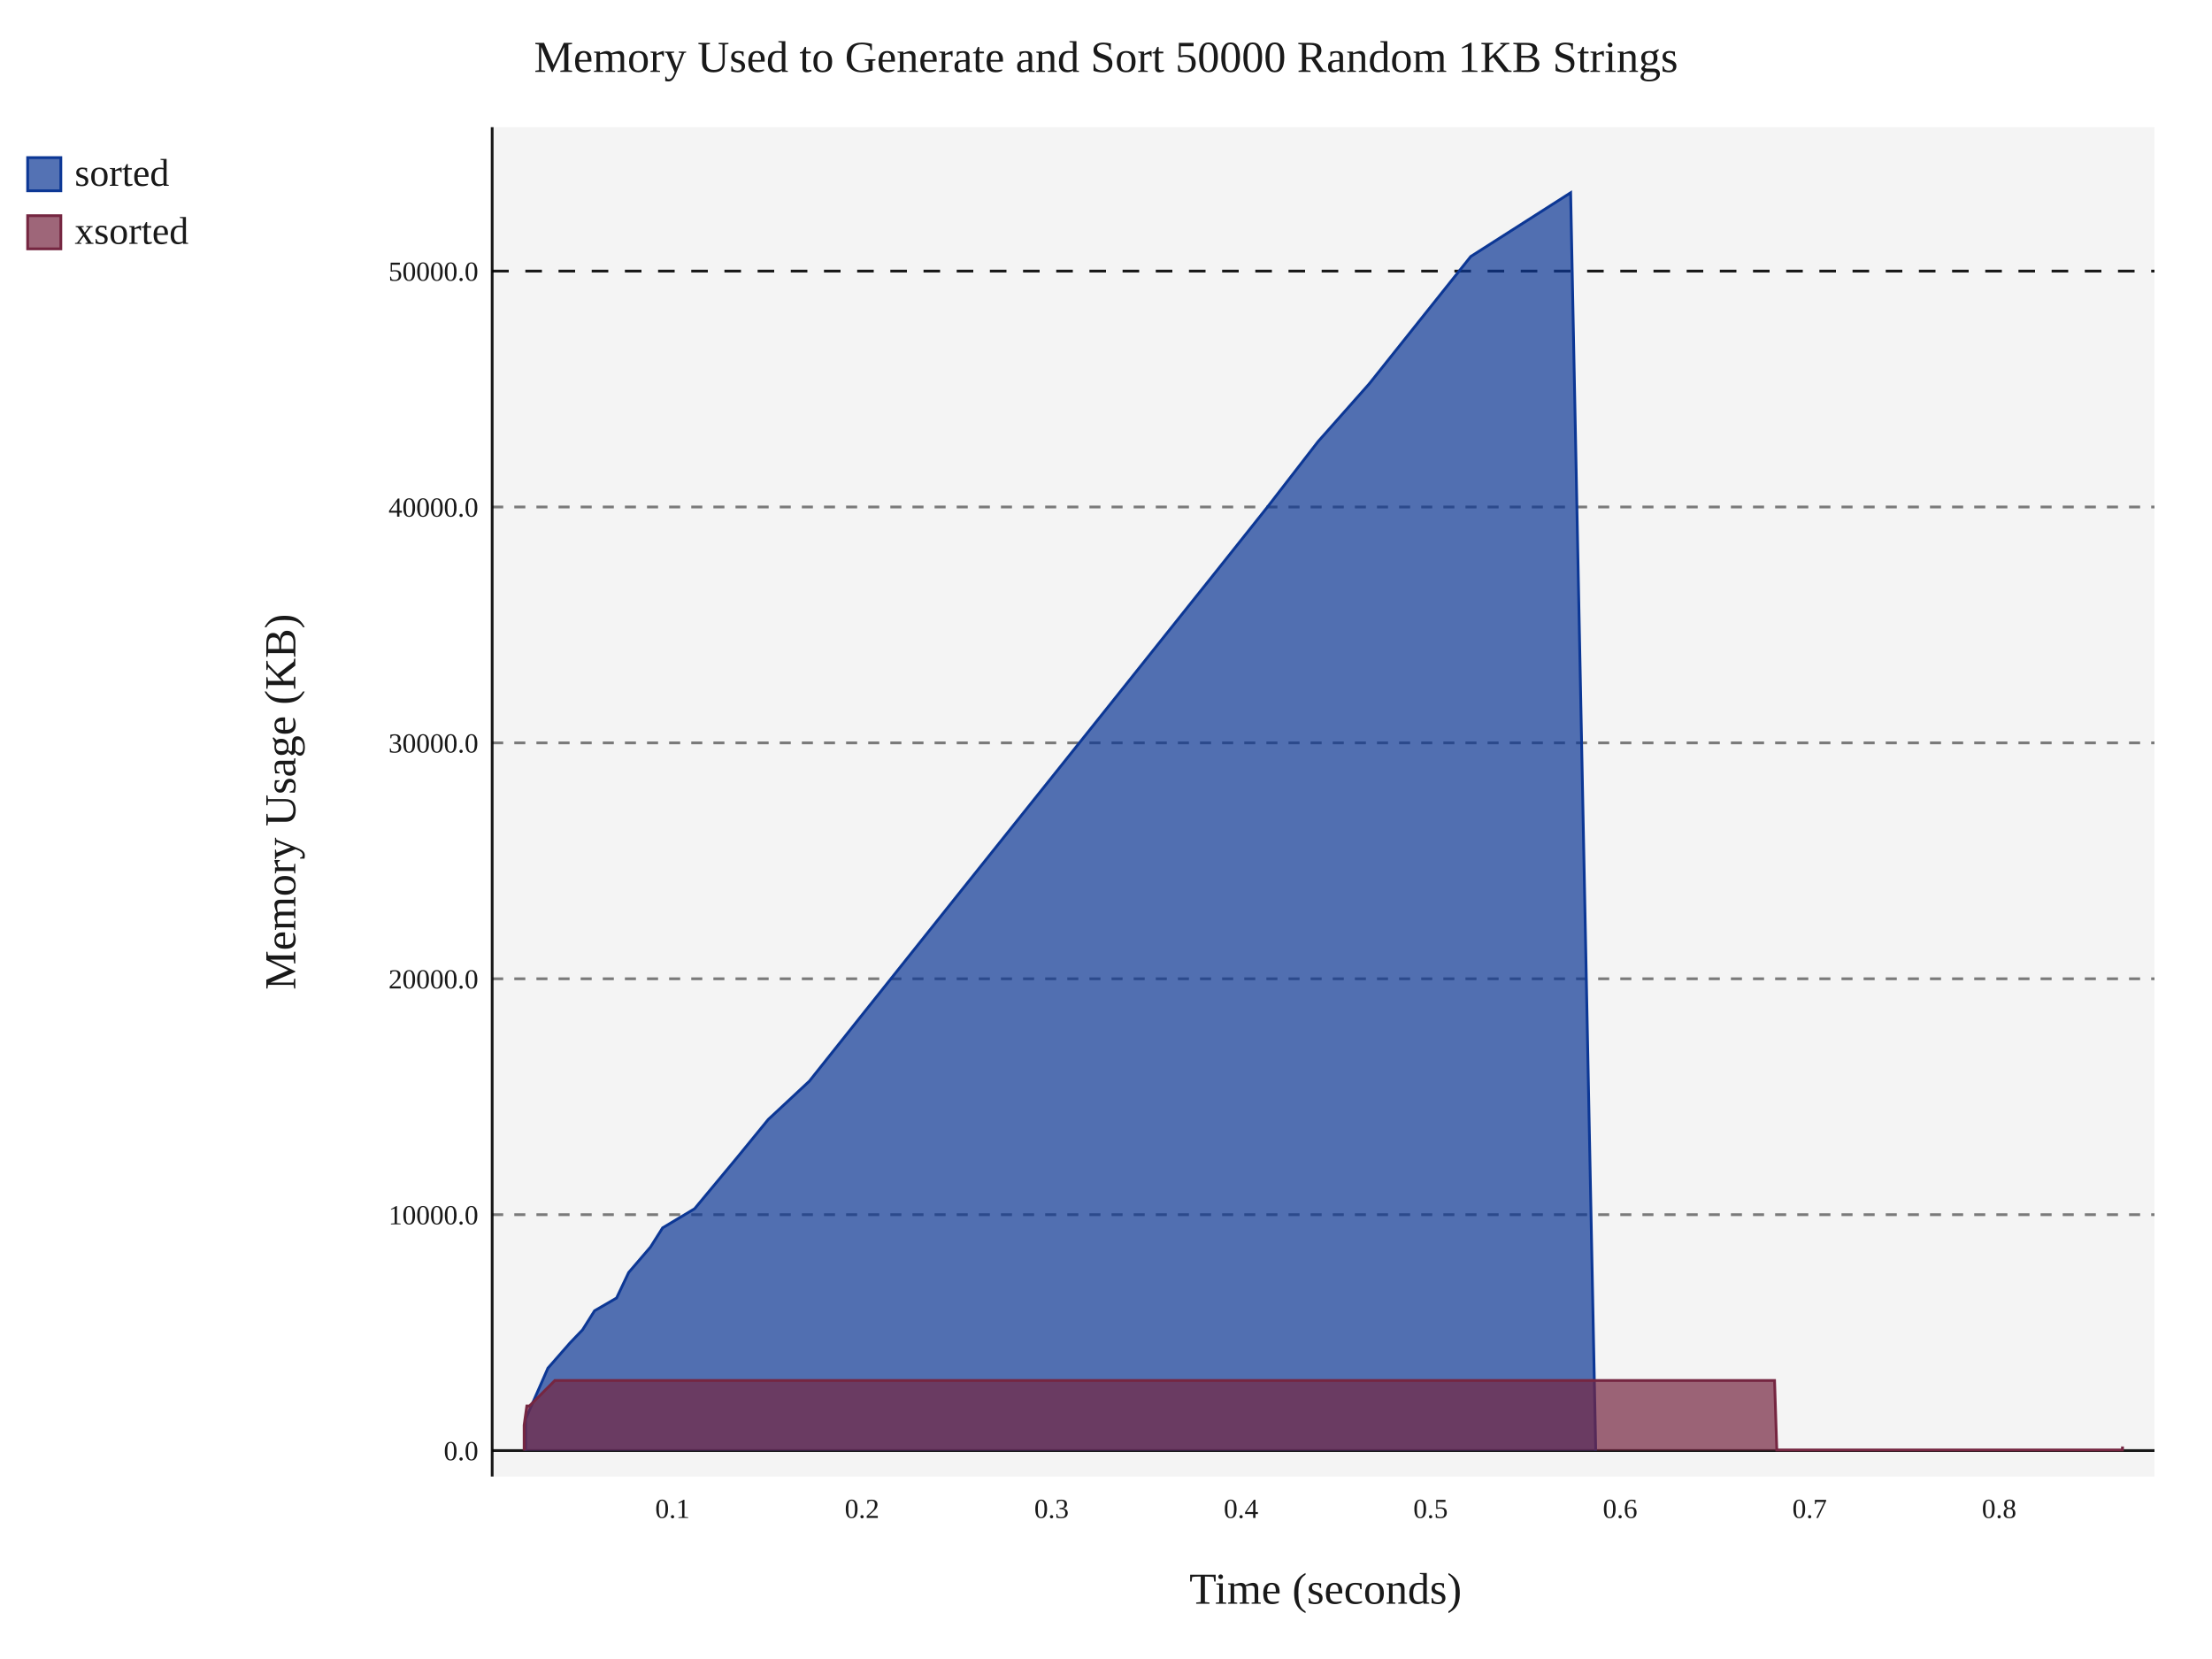
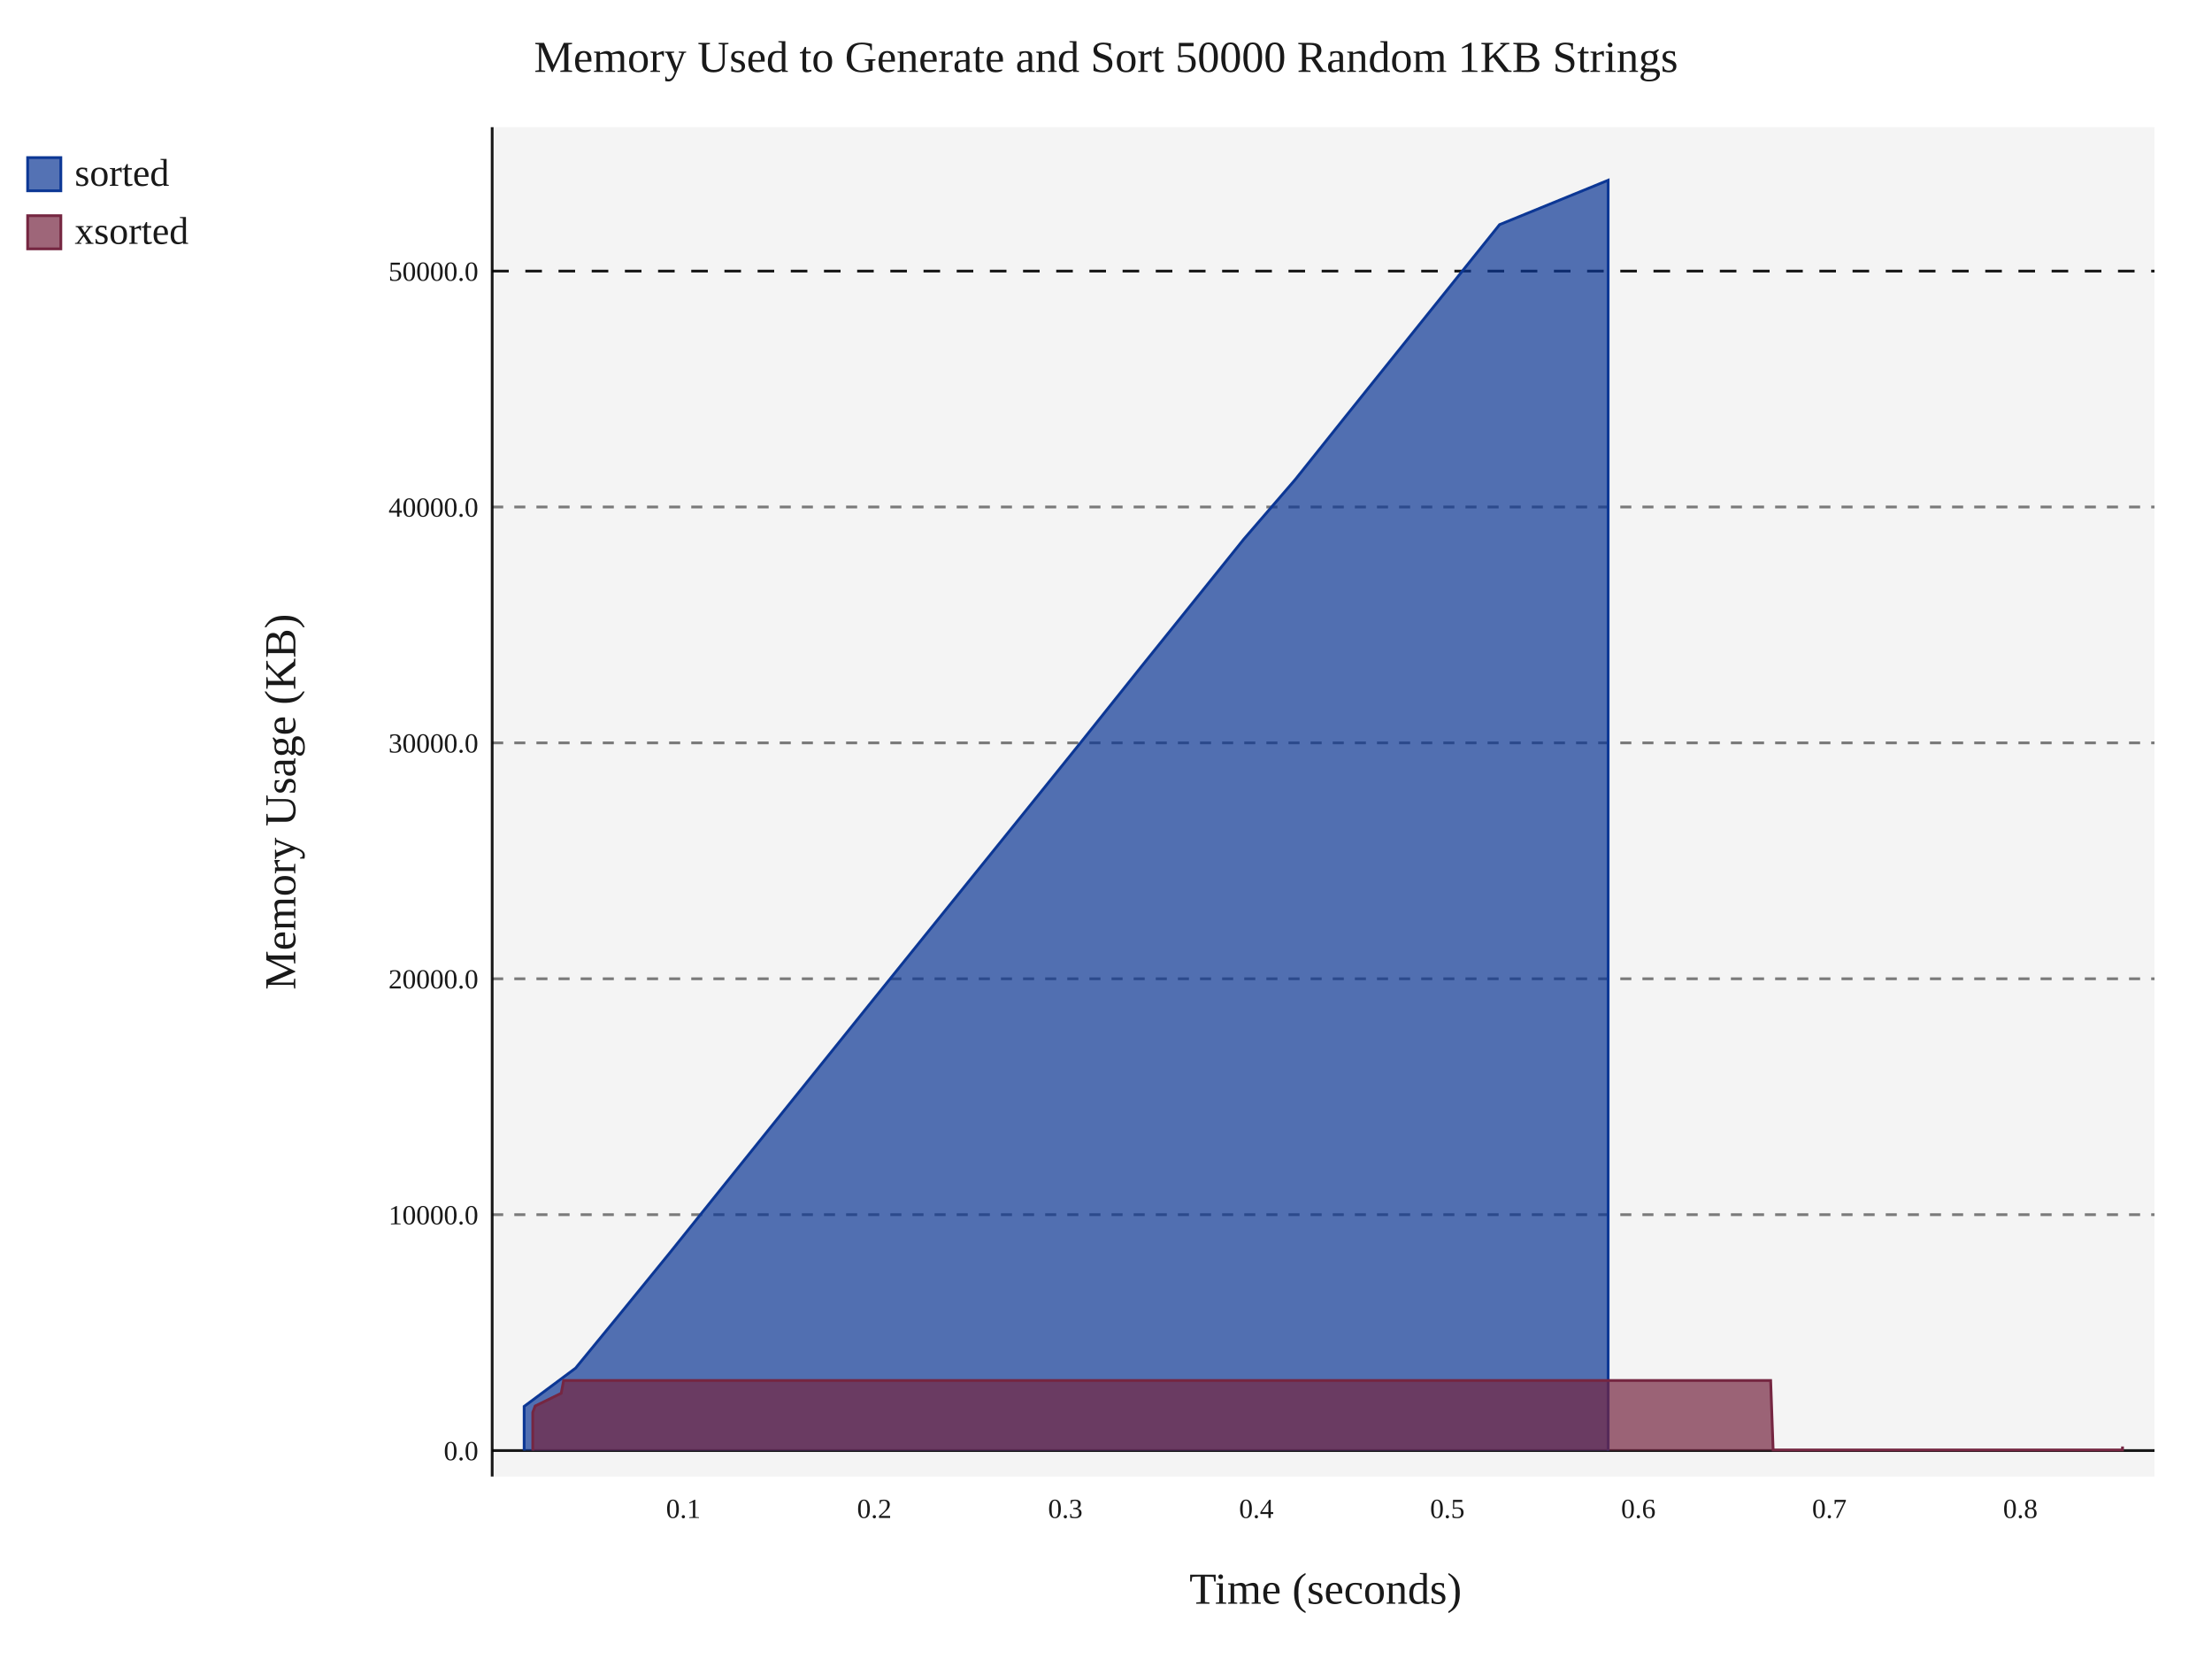
- <svg xmlns="http://www.w3.org/2000/svg" class="pygal-chart" id="chart-09b2e081-7270-4230-806b-99130ea94ba8" viewBox="0 0 800 600">
+ <svg xmlns="http://www.w3.org/2000/svg" class="pygal-chart" id="chart-a756a3a8-4377-4407-8364-c83bf43f901e" viewBox="0 0 800 600">
  <defs>
-     <style type="text/css">#chart-09b2e081-7270-4230-806b-99130ea94ba8{-webkit-user-select:none;-webkit-font-smoothing:antialiased;font-family:Consolas,"Liberation Mono",Menlo,Courier,}#chart-09b2e081-7270-4230-806b-99130ea94ba8 .title{font-family:Consolas,"Liberation Mono",Menlo,Courier,;font-size:16px}#chart-09b2e081-7270-4230-806b-99130ea94ba8 .legends .legend text{font-family:Consolas,"Liberation Mono",Menlo,Courier,;font-size:14px}#chart-09b2e081-7270-4230-806b-99130ea94ba8 .axis text{font-family:Consolas,"Liberation Mono",Menlo,Courier,;font-size:10px}#chart-09b2e081-7270-4230-806b-99130ea94ba8 .axis text.major{font-family:Consolas,"Liberation Mono",Menlo,Courier,;font-size:10px}#chart-09b2e081-7270-4230-806b-99130ea94ba8 .series text{font-family:Consolas,"Liberation Mono",Menlo,Courier,;font-size:8px}#chart-09b2e081-7270-4230-806b-99130ea94ba8 .tooltip{font-family:Consolas,"Liberation Mono",Menlo,Courier,;font-size:14px}#chart-09b2e081-7270-4230-806b-99130ea94ba8 text.no_data{font-family:Consolas,"Liberation Mono",Menlo,Courier,;font-size:64px}
- #chart-09b2e081-7270-4230-806b-99130ea94ba8{background-color:transparent}#chart-09b2e081-7270-4230-806b-99130ea94ba8 path,#chart-09b2e081-7270-4230-806b-99130ea94ba8 line,#chart-09b2e081-7270-4230-806b-99130ea94ba8 rect,#chart-09b2e081-7270-4230-806b-99130ea94ba8 circle{-webkit-transition:150ms;-moz-transition:150ms;transition:150ms}#chart-09b2e081-7270-4230-806b-99130ea94ba8 .graph &gt; .background{fill:transparent}#chart-09b2e081-7270-4230-806b-99130ea94ba8 .plot &gt; .background{fill:rgba(240,240,240,0.7)}#chart-09b2e081-7270-4230-806b-99130ea94ba8 .graph{fill:rgba(0,0,0,0.9)}#chart-09b2e081-7270-4230-806b-99130ea94ba8 text.no_data{fill:rgba(0,0,0,0.9)}#chart-09b2e081-7270-4230-806b-99130ea94ba8 .title{fill:rgba(0,0,0,0.9)}#chart-09b2e081-7270-4230-806b-99130ea94ba8 .legends .legend text{fill:rgba(0,0,0,0.9)}#chart-09b2e081-7270-4230-806b-99130ea94ba8 .legends .legend:hover text{fill:rgba(0,0,0,0.9)}#chart-09b2e081-7270-4230-806b-99130ea94ba8 .axis .line{stroke:rgba(0,0,0,0.9)}#chart-09b2e081-7270-4230-806b-99130ea94ba8 .axis .guide.line{stroke:rgba(0,0,0,0.5)}#chart-09b2e081-7270-4230-806b-99130ea94ba8 .axis .major.line{stroke:rgba(0,0,0,0.9)}#chart-09b2e081-7270-4230-806b-99130ea94ba8 .axis text.major{fill:rgba(0,0,0,0.9)}#chart-09b2e081-7270-4230-806b-99130ea94ba8 .axis.y .guides:hover .guide.line,#chart-09b2e081-7270-4230-806b-99130ea94ba8 .line-graph .axis.x .guides:hover .guide.line,#chart-09b2e081-7270-4230-806b-99130ea94ba8 .stackedline-graph .axis.x .guides:hover .guide.line,#chart-09b2e081-7270-4230-806b-99130ea94ba8 .xy-graph .axis.x .guides:hover .guide.line{stroke:rgba(0,0,0,0.9)}#chart-09b2e081-7270-4230-806b-99130ea94ba8 .axis .guides:hover text{fill:rgba(0,0,0,0.9)}#chart-09b2e081-7270-4230-806b-99130ea94ba8 .reactive{fill-opacity:.7}#chart-09b2e081-7270-4230-806b-99130ea94ba8 .reactive.active,#chart-09b2e081-7270-4230-806b-99130ea94ba8 .active .reactive{fill-opacity:.8;stroke-width:4}#chart-09b2e081-7270-4230-806b-99130ea94ba8 .series text{fill:rgba(0,0,0,0.9)}#chart-09b2e081-7270-4230-806b-99130ea94ba8 .tooltip rect{fill:rgba(240,240,240,0.7);stroke:rgba(0,0,0,0.9);-webkit-transition:opacity 150ms;-moz-transition:opacity 150ms;transition:opacity 150ms}#chart-09b2e081-7270-4230-806b-99130ea94ba8 .tooltip .label{fill:rgba(0,0,0,0.9)}#chart-09b2e081-7270-4230-806b-99130ea94ba8 .tooltip .label{fill:rgba(0,0,0,0.9)}#chart-09b2e081-7270-4230-806b-99130ea94ba8 .tooltip .legend{font-size:.8em;fill:rgba(0,0,0,0.5)}#chart-09b2e081-7270-4230-806b-99130ea94ba8 .tooltip .x_label{font-size:.6em;fill:rgba(0,0,0,0.9)}#chart-09b2e081-7270-4230-806b-99130ea94ba8 .tooltip .value{font-size:1.5em}#chart-09b2e081-7270-4230-806b-99130ea94ba8 .map-element{fill:rgba(0,0,0,0.9);stroke:rgba(0,0,0,0.5) !important;opacity:.9;stroke-width:3;-webkit-transition:opacity 150ms;-moz-transition:opacity 150ms;transition:opacity 150ms}#chart-09b2e081-7270-4230-806b-99130ea94ba8 .map-element:hover{opacity:1;stroke-width:10}#chart-09b2e081-7270-4230-806b-99130ea94ba8 .color-0,#chart-09b2e081-7270-4230-806b-99130ea94ba8 .color-0 a:visited{stroke:rgb(12,55,149);fill:rgb(12,55,149)}#chart-09b2e081-7270-4230-806b-99130ea94ba8 .color-1,#chart-09b2e081-7270-4230-806b-99130ea94ba8 .color-1 a:visited{stroke:rgb(117,38,65);fill:rgb(117,38,65)}#chart-09b2e081-7270-4230-806b-99130ea94ba8 .text-overlay .color-0 text{fill:black}#chart-09b2e081-7270-4230-806b-99130ea94ba8 .text-overlay .color-1 text{fill:black}
- #chart-09b2e081-7270-4230-806b-99130ea94ba8 text.no_data{text-anchor:middle}#chart-09b2e081-7270-4230-806b-99130ea94ba8 .guide.line{fill-opacity:0}#chart-09b2e081-7270-4230-806b-99130ea94ba8 .centered{text-anchor:middle}#chart-09b2e081-7270-4230-806b-99130ea94ba8 .title{text-anchor:middle}#chart-09b2e081-7270-4230-806b-99130ea94ba8 .legends .legend text{fill-opacity:1}#chart-09b2e081-7270-4230-806b-99130ea94ba8 .axis.x text{text-anchor:middle}#chart-09b2e081-7270-4230-806b-99130ea94ba8 .axis.x:not(.web) text[transform]{text-anchor:start}#chart-09b2e081-7270-4230-806b-99130ea94ba8 .axis.y text{text-anchor:end}#chart-09b2e081-7270-4230-806b-99130ea94ba8 .axis.y2 text{text-anchor:start}#chart-09b2e081-7270-4230-806b-99130ea94ba8 .axis .guide.line{stroke-dasharray:4,4}#chart-09b2e081-7270-4230-806b-99130ea94ba8 .axis .major.guide.line{stroke-dasharray:6,6}#chart-09b2e081-7270-4230-806b-99130ea94ba8 .horizontal .axis.y .guide.line,#chart-09b2e081-7270-4230-806b-99130ea94ba8 .horizontal .axis.y2 .guide.line,#chart-09b2e081-7270-4230-806b-99130ea94ba8 .vertical .axis.x .guide.line{opacity:0}#chart-09b2e081-7270-4230-806b-99130ea94ba8 .horizontal .axis.always_show .guide.line,#chart-09b2e081-7270-4230-806b-99130ea94ba8 .vertical .axis.always_show .guide.line{opacity:1 !important}#chart-09b2e081-7270-4230-806b-99130ea94ba8 .axis.y .guides:hover .guide.line,#chart-09b2e081-7270-4230-806b-99130ea94ba8 .axis.y2 .guides:hover .guide.line,#chart-09b2e081-7270-4230-806b-99130ea94ba8 .axis.x .guides:hover .guide.line{opacity:1}#chart-09b2e081-7270-4230-806b-99130ea94ba8 .axis .guides:hover text{opacity:1}#chart-09b2e081-7270-4230-806b-99130ea94ba8 .nofill{fill:none}#chart-09b2e081-7270-4230-806b-99130ea94ba8 .subtle-fill{fill-opacity:.2}#chart-09b2e081-7270-4230-806b-99130ea94ba8 .dot{stroke-width:1px;fill-opacity:1}#chart-09b2e081-7270-4230-806b-99130ea94ba8 .dot.active{stroke-width:5px}#chart-09b2e081-7270-4230-806b-99130ea94ba8 .dot.negative{fill:transparent}#chart-09b2e081-7270-4230-806b-99130ea94ba8 text,#chart-09b2e081-7270-4230-806b-99130ea94ba8 tspan{stroke:none !important}#chart-09b2e081-7270-4230-806b-99130ea94ba8 .series text.active{opacity:1}#chart-09b2e081-7270-4230-806b-99130ea94ba8 .tooltip rect{fill-opacity:.95;stroke-width:.5}#chart-09b2e081-7270-4230-806b-99130ea94ba8 .tooltip text{fill-opacity:1}</style>
+     <style type="text/css">#chart-a756a3a8-4377-4407-8364-c83bf43f901e{-webkit-user-select:none;-webkit-font-smoothing:antialiased;font-family:Consolas,"Liberation Mono",Menlo,Courier,}#chart-a756a3a8-4377-4407-8364-c83bf43f901e .title{font-family:Consolas,"Liberation Mono",Menlo,Courier,;font-size:16px}#chart-a756a3a8-4377-4407-8364-c83bf43f901e .legends .legend text{font-family:Consolas,"Liberation Mono",Menlo,Courier,;font-size:14px}#chart-a756a3a8-4377-4407-8364-c83bf43f901e .axis text{font-family:Consolas,"Liberation Mono",Menlo,Courier,;font-size:10px}#chart-a756a3a8-4377-4407-8364-c83bf43f901e .axis text.major{font-family:Consolas,"Liberation Mono",Menlo,Courier,;font-size:10px}#chart-a756a3a8-4377-4407-8364-c83bf43f901e .series text{font-family:Consolas,"Liberation Mono",Menlo,Courier,;font-size:8px}#chart-a756a3a8-4377-4407-8364-c83bf43f901e .tooltip{font-family:Consolas,"Liberation Mono",Menlo,Courier,;font-size:14px}#chart-a756a3a8-4377-4407-8364-c83bf43f901e text.no_data{font-family:Consolas,"Liberation Mono",Menlo,Courier,;font-size:64px}
+ #chart-a756a3a8-4377-4407-8364-c83bf43f901e{background-color:transparent}#chart-a756a3a8-4377-4407-8364-c83bf43f901e path,#chart-a756a3a8-4377-4407-8364-c83bf43f901e line,#chart-a756a3a8-4377-4407-8364-c83bf43f901e rect,#chart-a756a3a8-4377-4407-8364-c83bf43f901e circle{-webkit-transition:150ms;-moz-transition:150ms;transition:150ms}#chart-a756a3a8-4377-4407-8364-c83bf43f901e .graph &gt; .background{fill:transparent}#chart-a756a3a8-4377-4407-8364-c83bf43f901e .plot &gt; .background{fill:rgba(240,240,240,0.7)}#chart-a756a3a8-4377-4407-8364-c83bf43f901e .graph{fill:rgba(0,0,0,0.9)}#chart-a756a3a8-4377-4407-8364-c83bf43f901e text.no_data{fill:rgba(0,0,0,0.9)}#chart-a756a3a8-4377-4407-8364-c83bf43f901e .title{fill:rgba(0,0,0,0.9)}#chart-a756a3a8-4377-4407-8364-c83bf43f901e .legends .legend text{fill:rgba(0,0,0,0.9)}#chart-a756a3a8-4377-4407-8364-c83bf43f901e .legends .legend:hover text{fill:rgba(0,0,0,0.9)}#chart-a756a3a8-4377-4407-8364-c83bf43f901e .axis .line{stroke:rgba(0,0,0,0.9)}#chart-a756a3a8-4377-4407-8364-c83bf43f901e .axis .guide.line{stroke:rgba(0,0,0,0.5)}#chart-a756a3a8-4377-4407-8364-c83bf43f901e .axis .major.line{stroke:rgba(0,0,0,0.9)}#chart-a756a3a8-4377-4407-8364-c83bf43f901e .axis text.major{fill:rgba(0,0,0,0.9)}#chart-a756a3a8-4377-4407-8364-c83bf43f901e .axis.y .guides:hover .guide.line,#chart-a756a3a8-4377-4407-8364-c83bf43f901e .line-graph .axis.x .guides:hover .guide.line,#chart-a756a3a8-4377-4407-8364-c83bf43f901e .stackedline-graph .axis.x .guides:hover .guide.line,#chart-a756a3a8-4377-4407-8364-c83bf43f901e .xy-graph .axis.x .guides:hover .guide.line{stroke:rgba(0,0,0,0.9)}#chart-a756a3a8-4377-4407-8364-c83bf43f901e .axis .guides:hover text{fill:rgba(0,0,0,0.9)}#chart-a756a3a8-4377-4407-8364-c83bf43f901e .reactive{fill-opacity:.7}#chart-a756a3a8-4377-4407-8364-c83bf43f901e .reactive.active,#chart-a756a3a8-4377-4407-8364-c83bf43f901e .active .reactive{fill-opacity:.8;stroke-width:4}#chart-a756a3a8-4377-4407-8364-c83bf43f901e .series text{fill:rgba(0,0,0,0.9)}#chart-a756a3a8-4377-4407-8364-c83bf43f901e .tooltip rect{fill:rgba(240,240,240,0.7);stroke:rgba(0,0,0,0.9);-webkit-transition:opacity 150ms;-moz-transition:opacity 150ms;transition:opacity 150ms}#chart-a756a3a8-4377-4407-8364-c83bf43f901e .tooltip .label{fill:rgba(0,0,0,0.9)}#chart-a756a3a8-4377-4407-8364-c83bf43f901e .tooltip .label{fill:rgba(0,0,0,0.9)}#chart-a756a3a8-4377-4407-8364-c83bf43f901e .tooltip .legend{font-size:.8em;fill:rgba(0,0,0,0.5)}#chart-a756a3a8-4377-4407-8364-c83bf43f901e .tooltip .x_label{font-size:.6em;fill:rgba(0,0,0,0.9)}#chart-a756a3a8-4377-4407-8364-c83bf43f901e .tooltip .value{font-size:1.5em}#chart-a756a3a8-4377-4407-8364-c83bf43f901e .map-element{fill:rgba(0,0,0,0.9);stroke:rgba(0,0,0,0.5) !important;opacity:.9;stroke-width:3;-webkit-transition:opacity 150ms;-moz-transition:opacity 150ms;transition:opacity 150ms}#chart-a756a3a8-4377-4407-8364-c83bf43f901e .map-element:hover{opacity:1;stroke-width:10}#chart-a756a3a8-4377-4407-8364-c83bf43f901e .color-0,#chart-a756a3a8-4377-4407-8364-c83bf43f901e .color-0 a:visited{stroke:rgb(12,55,149);fill:rgb(12,55,149)}#chart-a756a3a8-4377-4407-8364-c83bf43f901e .color-1,#chart-a756a3a8-4377-4407-8364-c83bf43f901e .color-1 a:visited{stroke:rgb(117,38,65);fill:rgb(117,38,65)}#chart-a756a3a8-4377-4407-8364-c83bf43f901e .text-overlay .color-0 text{fill:black}#chart-a756a3a8-4377-4407-8364-c83bf43f901e .text-overlay .color-1 text{fill:black}
+ #chart-a756a3a8-4377-4407-8364-c83bf43f901e text.no_data{text-anchor:middle}#chart-a756a3a8-4377-4407-8364-c83bf43f901e .guide.line{fill-opacity:0}#chart-a756a3a8-4377-4407-8364-c83bf43f901e .centered{text-anchor:middle}#chart-a756a3a8-4377-4407-8364-c83bf43f901e .title{text-anchor:middle}#chart-a756a3a8-4377-4407-8364-c83bf43f901e .legends .legend text{fill-opacity:1}#chart-a756a3a8-4377-4407-8364-c83bf43f901e .axis.x text{text-anchor:middle}#chart-a756a3a8-4377-4407-8364-c83bf43f901e .axis.x:not(.web) text[transform]{text-anchor:start}#chart-a756a3a8-4377-4407-8364-c83bf43f901e .axis.y text{text-anchor:end}#chart-a756a3a8-4377-4407-8364-c83bf43f901e .axis.y2 text{text-anchor:start}#chart-a756a3a8-4377-4407-8364-c83bf43f901e .axis .guide.line{stroke-dasharray:4,4}#chart-a756a3a8-4377-4407-8364-c83bf43f901e .axis .major.guide.line{stroke-dasharray:6,6}#chart-a756a3a8-4377-4407-8364-c83bf43f901e .horizontal .axis.y .guide.line,#chart-a756a3a8-4377-4407-8364-c83bf43f901e .horizontal .axis.y2 .guide.line,#chart-a756a3a8-4377-4407-8364-c83bf43f901e .vertical .axis.x .guide.line{opacity:0}#chart-a756a3a8-4377-4407-8364-c83bf43f901e .horizontal .axis.always_show .guide.line,#chart-a756a3a8-4377-4407-8364-c83bf43f901e .vertical .axis.always_show .guide.line{opacity:1 !important}#chart-a756a3a8-4377-4407-8364-c83bf43f901e .axis.y .guides:hover .guide.line,#chart-a756a3a8-4377-4407-8364-c83bf43f901e .axis.y2 .guides:hover .guide.line,#chart-a756a3a8-4377-4407-8364-c83bf43f901e .axis.x .guides:hover .guide.line{opacity:1}#chart-a756a3a8-4377-4407-8364-c83bf43f901e .axis .guides:hover text{opacity:1}#chart-a756a3a8-4377-4407-8364-c83bf43f901e .nofill{fill:none}#chart-a756a3a8-4377-4407-8364-c83bf43f901e .subtle-fill{fill-opacity:.2}#chart-a756a3a8-4377-4407-8364-c83bf43f901e .dot{stroke-width:1px;fill-opacity:1}#chart-a756a3a8-4377-4407-8364-c83bf43f901e .dot.active{stroke-width:5px}#chart-a756a3a8-4377-4407-8364-c83bf43f901e .dot.negative{fill:transparent}#chart-a756a3a8-4377-4407-8364-c83bf43f901e text,#chart-a756a3a8-4377-4407-8364-c83bf43f901e tspan{stroke:none !important}#chart-a756a3a8-4377-4407-8364-c83bf43f901e .series text.active{opacity:1}#chart-a756a3a8-4377-4407-8364-c83bf43f901e .tooltip rect{fill-opacity:.95;stroke-width:.5}#chart-a756a3a8-4377-4407-8364-c83bf43f901e .tooltip text{fill-opacity:1}</style>
  </defs>
  <g class="graph xy-graph vertical">
    <rect class="background" height="600" width="800" x="0" y="0" />
    <g class="plot" transform="translate(178, 46)">
      <rect class="background" height="488" width="601.2" x="0" y="0" />
      <g class="axis y">
        <g class="guides">
          <path class="major line" d="M0 478.615 h601.2" />
          <text class="major" x="-5" y="482.115">0.0</text>
        </g>
        <g class="guides">
          <path class="guide line" d="M0 393.301 h601.2" />
          <text class="" x="-5" y="396.801">10000.0</text>
        </g>
        <g class="guides">
          <path class="guide line" d="M0 307.986 h601.2" />
          <text class="" x="-5" y="311.486">20000.0</text>
        </g>
        <g class="guides">
          <path class="guide line" d="M0 222.671 h601.2" />
          <text class="" x="-5" y="226.171">30000.0</text>
        </g>
        <g class="guides">
          <path class="guide line" d="M0 137.357 h601.2" />
          <text class="" x="-5" y="140.857">40000.0</text>
        </g>
        <g class="guides">
          <path class="major guide line" d="M0 52.042 h601.2" />
          <text class="major" x="-5" y="55.542">50000.0</text>
        </g>
      </g>
      <g class="axis x">
        <path class="line" d="M0 0 v488" />
        <g class="guides">
-           <path class="guide line" d="M65.225 0 v488" />
-           <text class="" x="65.225" y="503.0">0.1</text>
+           <path class="guide line" d="M69.139 0 v488" />
+           <text class="" x="69.139" y="503.0">0.1</text>
        </g>
        <g class="guides">
-           <path class="guide line" d="M133.767 0 v488" />
-           <text class="" x="133.767" y="503.0">0.2</text>
+           <path class="guide line" d="M138.218 0 v488" />
+           <text class="" x="138.218" y="503.0">0.2</text>
        </g>
        <g class="guides">
-           <path class="guide line" d="M202.309 0 v488" />
-           <text class="" x="202.309" y="503.0">0.3</text>
+           <path class="guide line" d="M207.297 0 v488" />
+           <text class="" x="207.297" y="503.0">0.3</text>
        </g>
        <g class="guides">
-           <path class="guide line" d="M270.851 0 v488" />
-           <text class="" x="270.851" y="503.0">0.4</text>
+           <path class="guide line" d="M276.377 0 v488" />
+           <text class="" x="276.377" y="503.0">0.4</text>
        </g>
        <g class="guides">
-           <path class="guide line" d="M339.394 0 v488" />
-           <text class="" x="339.394" y="503.0">0.5</text>
+           <path class="guide line" d="M345.456 0 v488" />
+           <text class="" x="345.456" y="503.0">0.5</text>
        </g>
        <g class="guides">
-           <path class="guide line" d="M407.936 0 v488" />
-           <text class="" x="407.936" y="503.0">0.6</text>
+           <path class="guide line" d="M414.536 0 v488" />
+           <text class="" x="414.536" y="503.0">0.6</text>
        </g>
        <g class="guides">
-           <path class="guide line" d="M476.478 0 v488" />
-           <text class="" x="476.478" y="503.0">0.7</text>
+           <path class="guide line" d="M483.615 0 v488" />
+           <text class="" x="483.615" y="503.0">0.7</text>
        </g>
        <g class="guides">
-           <path class="guide line" d="M545.02 0 v488" />
-           <text class="" x="545.02" y="503.0">0.8</text>
+           <path class="guide line" d="M552.695 0 v488" />
+           <text class="" x="552.695" y="503.0">0.8</text>
        </g>
      </g>
      <g class="series serie-0 color-0">
-         <path class="line reactive" d="M12.066 478.615 L12.066 467.258 20.163 448.807 28.239 439.582 32.671 434.969 37.035 428.05 44.987 423.437 49.37 414.212 57.279 404.986 61.645 398.067 73.217 391.148 88.548 372.697 99.858 358.859 114.708 345.021 133.066 321.957 151.458 298.894 169.866 275.83 188.3 252.767 206.744 229.703 225.17 206.639 243.558 183.576 261.973 160.512 280.327 137.448 298.731 113.651 317.13 92.894 335.52 69.83 353.919 46.766 390.04 23.703 399.093 477.392 399.093 478.615" />
+         <path class="line reactive" d="M11.562 478.615 L11.562 462.646 30.16 448.807 45.303 430.356 64.087 407.293 82.595 384.229 101.127 361.166 119.694 338.102 138.245 315.038 156.848 291.975 175.471 268.911 194.085 245.847 212.666 222.784 234.761 195.107 253.324 172.044 271.856 148.98 290.43 127.454 308.819 104.425 327.318 81.362 345.847 58.298 364.346 35.235 403.603 19.195 403.603 478.615" />
      </g>
      <g class="series serie-1 color-1">
-         <path class="line reactive" d="M11.562 478.615 L11.562 469.425 12.538 462.506 13.455 462.506 22.672 453.28 23.5 453.28 32.651 453.28 33.441 453.28 42.579 453.28 43.49 453.28 52.165 453.28 52.968 453.28 61.524 453.28 62.366 453.28 70.971 453.28 71.87 453.28 80.573 453.28 81.451 453.28 89.835 453.28 90.733 453.28 99.231 453.28 100.166 453.28 108.551 453.28 109.402 453.28 117.873 453.28 118.865 453.28 126.684 453.28 129.412 453.28 130.275 453.28 138.946 453.28 139.914 453.28 148.386 453.28 149.292 453.28 153.652 453.28 158.147 453.28 159.156 453.28 167.087 453.28 168.102 453.28 168.916 453.28 177.371 453.28 178.267 453.28 186.733 453.28 187.665 453.28 196.277 453.28 197.113 453.28 205.818 453.28 206.736 453.28 215.182 453.28 216 453.28 224.515 453.28 225.428 453.28 233.97 453.28 234.844 453.28 243.295 453.28 244.114 453.28 252.572 453.28 253.506 453.28 262.009 453.28 262.932 453.28 271.277 453.28 272.234 453.28 280.727 453.28 281.691 453.28 290.631 453.28 291.473 453.28 300.065 453.28 300.917 453.28 309.515 453.28 310.414 453.28 318.905 453.28 319.831 453.28 328.198 453.28 329.108 453.28 337.629 453.28 338.48 453.28 347.254 453.28 348.116 453.28 357.62 453.28 358.471 453.28 367.002 453.28 367.948 453.28 376.58 453.28 377.498 453.28 386.153 453.28 387.074 453.28 395.709 453.28 396.608 453.28 405.114 453.28 406.016 453.28 414.737 453.28 415.67 453.28 424.111 453.28 425.049 453.28 433.638 453.28 434.564 453.28 443.014 453.28 443.87 453.28 452.643 453.28 453.566 453.28 460.932 453.28 461.813 453.28 462.876 453.28 463.792 453.28 464.602 478.406 466.346 478.406 468.173 478.406 470.186 478.406 471.799 478.406 472.965 478.406 474.342 478.406 475.359 478.406 476.34 478.406 477.245 478.406 478.375 478.406 479.834 478.406 481.083 478.406 482.499 478.406 483.809 478.406 485.083 478.406 486.171 478.406 487.127 478.406 488.489 478.406 489.588 478.406 490.587 478.406 491.483 478.406 492.619 478.406 493.96 478.406 495.183 478.406 496.553 478.406 497.928 478.406 499.344 478.406 500.562 478.406 501.65 478.406 502.633 478.406 504.142 478.406 505.142 478.406 506.16 478.406 507.125 478.406 508.092 478.406 509.463 478.406 510.792 478.406 512.146 478.406 513.556 478.406 515.026 478.406 516.233 478.406 517.022 478.406 518.36 478.406 519.723 478.406 521.071 478.406 522.424 478.406 523.432 478.406 524.407 478.406 525.663 478.406 527.103 478.406 528.066 478.406 529.226 478.406 530.473 478.406 531.636 478.406 532.57 478.406 533.441 478.406 534.534 478.406 535.808 478.406 536.682 478.406 537.857 478.406 538.904 478.406 539.674 478.406 540.592 478.406 541.851 478.406 543.299 478.406 544.653 478.406 546.033 478.406 547.358 478.406 548.694 478.406 550.048 478.406 551.388 478.406 552.911 478.406 553.808 478.406 554.898 478.406 556.244 478.406 557.429 478.406 558.24 478.406 559.564 478.406 560.861 478.406 561.991 478.406 563.624 478.406 564.462 478.406 565.781 478.406 567.143 478.406 568.976 478.406 569.879 478.406 571.212 478.406 572.559 478.406 573.925 478.406 575.169 478.406 576.448 478.406 577.437 478.406 578.759 478.406 579.999 478.406 581.115 478.406 582.1 478.406 582.862 478.406 583.629 478.406 584.436 478.406 585.209 478.406 586.028 478.406 586.865 478.406 587.796 478.406 588.638 478.406 589.564 478.406 589.638 477.148 589.638 478.615" />
+         <path class="line reactive" d="M14.68 478.615 L14.68 464.812 15.545 462.506 24.961 457.893 25.844 453.28 35.19 453.28 36.031 453.28 45.052 453.28 45.93 453.28 54.891 453.28 55.765 453.28 64.329 453.28 65.171 453.28 73.525 453.28 74.361 453.28 82.652 453.28 83.496 453.28 91.855 453.28 92.7 453.28 101.031 453.28 101.872 453.28 110.201 453.28 111.044 453.28 119.442 453.28 120.289 453.28 128.512 453.28 129.358 453.28 137.683 453.28 138.529 453.28 146.847 453.28 147.695 453.28 156.003 453.28 156.846 453.28 165.078 453.28 165.92 453.28 174.323 453.28 175.165 453.28 183.385 453.28 184.225 453.28 192.428 453.28 193.276 453.28 201.75 453.28 202.588 453.28 211.149 453.28 212.179 453.28 220.913 453.28 221.827 453.28 230.414 453.28 231.316 453.28 239.993 453.28 241.012 453.28 249.426 453.28 250.308 453.28 258.933 453.28 259.802 453.28 268.355 453.28 269.211 453.28 277.866 453.28 278.784 453.28 287.414 453.28 288.293 453.28 297.242 453.28 298.056 453.28 306.616 453.28 307.597 453.28 316.195 453.28 317.064 453.28 326.308 453.28 327.14 453.28 328.013 453.28 336.605 453.28 337.489 453.28 346.415 453.28 347.281 453.28 355.911 453.28 356.833 453.28 365.371 453.28 366.304 453.28 375.051 453.28 375.903 453.28 384.561 453.28 385.447 453.28 394.117 453.28 394.981 453.28 403.47 453.28 404.563 453.28 413.042 453.28 413.931 453.28 422.474 453.28 423.369 453.28 432.025 453.28 432.928 453.28 441.6 453.28 442.514 453.28 451.179 453.28 452.166 453.28 459.516 453.28 460.371 453.28 461.572 453.28 462.379 453.28 463.279 478.406 464.56 478.406 465.851 478.406 468.385 478.406 469.912 478.406 471.776 478.406 472.657 478.406 473.788 478.406 475.131 478.406 476.487 478.406 477.719 478.406 478.796 478.406 479.81 478.406 481.141 478.406 482.259 478.406 484.368 478.406 485.38 478.406 486.352 478.406 487.685 478.406 489.129 478.406 490.319 478.406 491.517 478.406 492.587 478.406 493.904 478.406 495.069 478.406 495.947 478.406 497.121 478.406 497.929 478.406 499.116 478.406 500.11 478.406 501.028 478.406 501.903 478.406 503.23 478.406 504.437 478.406 505.339 478.406 506.405 478.406 507.411 478.406 508.753 478.406 510.157 478.406 511.583 478.406 512.636 478.406 513.497 478.406 514.809 478.406 516.155 478.406 517.357 478.406 518.318 478.406 519.686 478.406 521.143 478.406 522.227 478.406 523.065 478.406 523.978 478.406 525.073 478.406 525.952 478.406 527.039 478.406 528.415 478.406 529.638 478.406 530.573 478.406 531.921 478.406 533.196 478.406 534.458 478.406 535.426 478.406 536.614 478.406 537.982 478.406 538.929 478.406 539.999 478.406 541.157 478.406 542.145 478.406 543.416 478.406 544.843 478.406 545.944 478.406 546.854 478.406 548.169 478.406 549.146 478.406 550.156 478.406 551.569 478.406 552.78 478.406 553.953 478.406 555.033 478.406 555.942 478.406 557.135 478.406 558.053 478.406 558.917 478.406 560.014 478.406 560.968 478.406 563.093 478.406 564.396 478.406 565.388 478.406 566.596 478.406 567.637 478.406 568.543 478.406 570.509 478.406 572.367 478.406 573.924 478.406 575.228 478.406 577.011 478.406 578.034 478.406 578.986 478.406 580.059 478.406 580.972 478.406 582.123 478.406 582.98 478.406 583.837 478.406 584.627 478.406 585.417 478.406 586.191 478.406 586.982 478.406 587.826 478.406 588.667 478.406 589.594 478.406 589.638 477.148 589.638 478.615" />
      </g>
    </g>
    <g class="titles">
      <text class="title plot_title" x="400.0" y="26">Memory Used to Generate and Sort 50000 Random 1KB Strings</text>
      <text class="title" x="479.4" y="580">Time (seconds)</text>
      <text class="title" transform="rotate(-90 80.8 290)" x="80.8" y="316.0">Memory Usage (KB)</text>
    </g>
    <g class="plot overlay" transform="translate(178, 46)">
      <g class="series serie-0 color-0" />
      <g class="series serie-1 color-1" />
    </g>
    <g class="plot text-overlay" transform="translate(178, 46)">
      <g class="series serie-0 color-0" />
      <g class="series serie-1 color-1" />
    </g>
    <g class="plot tooltip-overlay" transform="translate(178, 46)">
      <g class="tooltip" style="opacity: 0" transform="translate(0 0)">
        <rect class="tooltip-box" height="0" rx="0" ry="0" width="0" />
        <g class="text" />
      </g>
    </g>
    <g class="legends" transform="translate(10, 56)">
      <g class="legend reactive activate-serie" id="activate-serie-0">
        <rect class="color-0 reactive" height="12" width="12" x="0.0" y="1.0" />
        <text x="17.0" y="11.2">sorted</text>
      </g>
      <g class="legend reactive activate-serie" id="activate-serie-1">
        <rect class="color-1 reactive" height="12" width="12" x="0.0" y="22.0" />
        <text x="17.0" y="32.2">xsorted</text>
      </g>
    </g>
    <g class="legends" transform="translate(790, 56)" />
  </g>
</svg>
